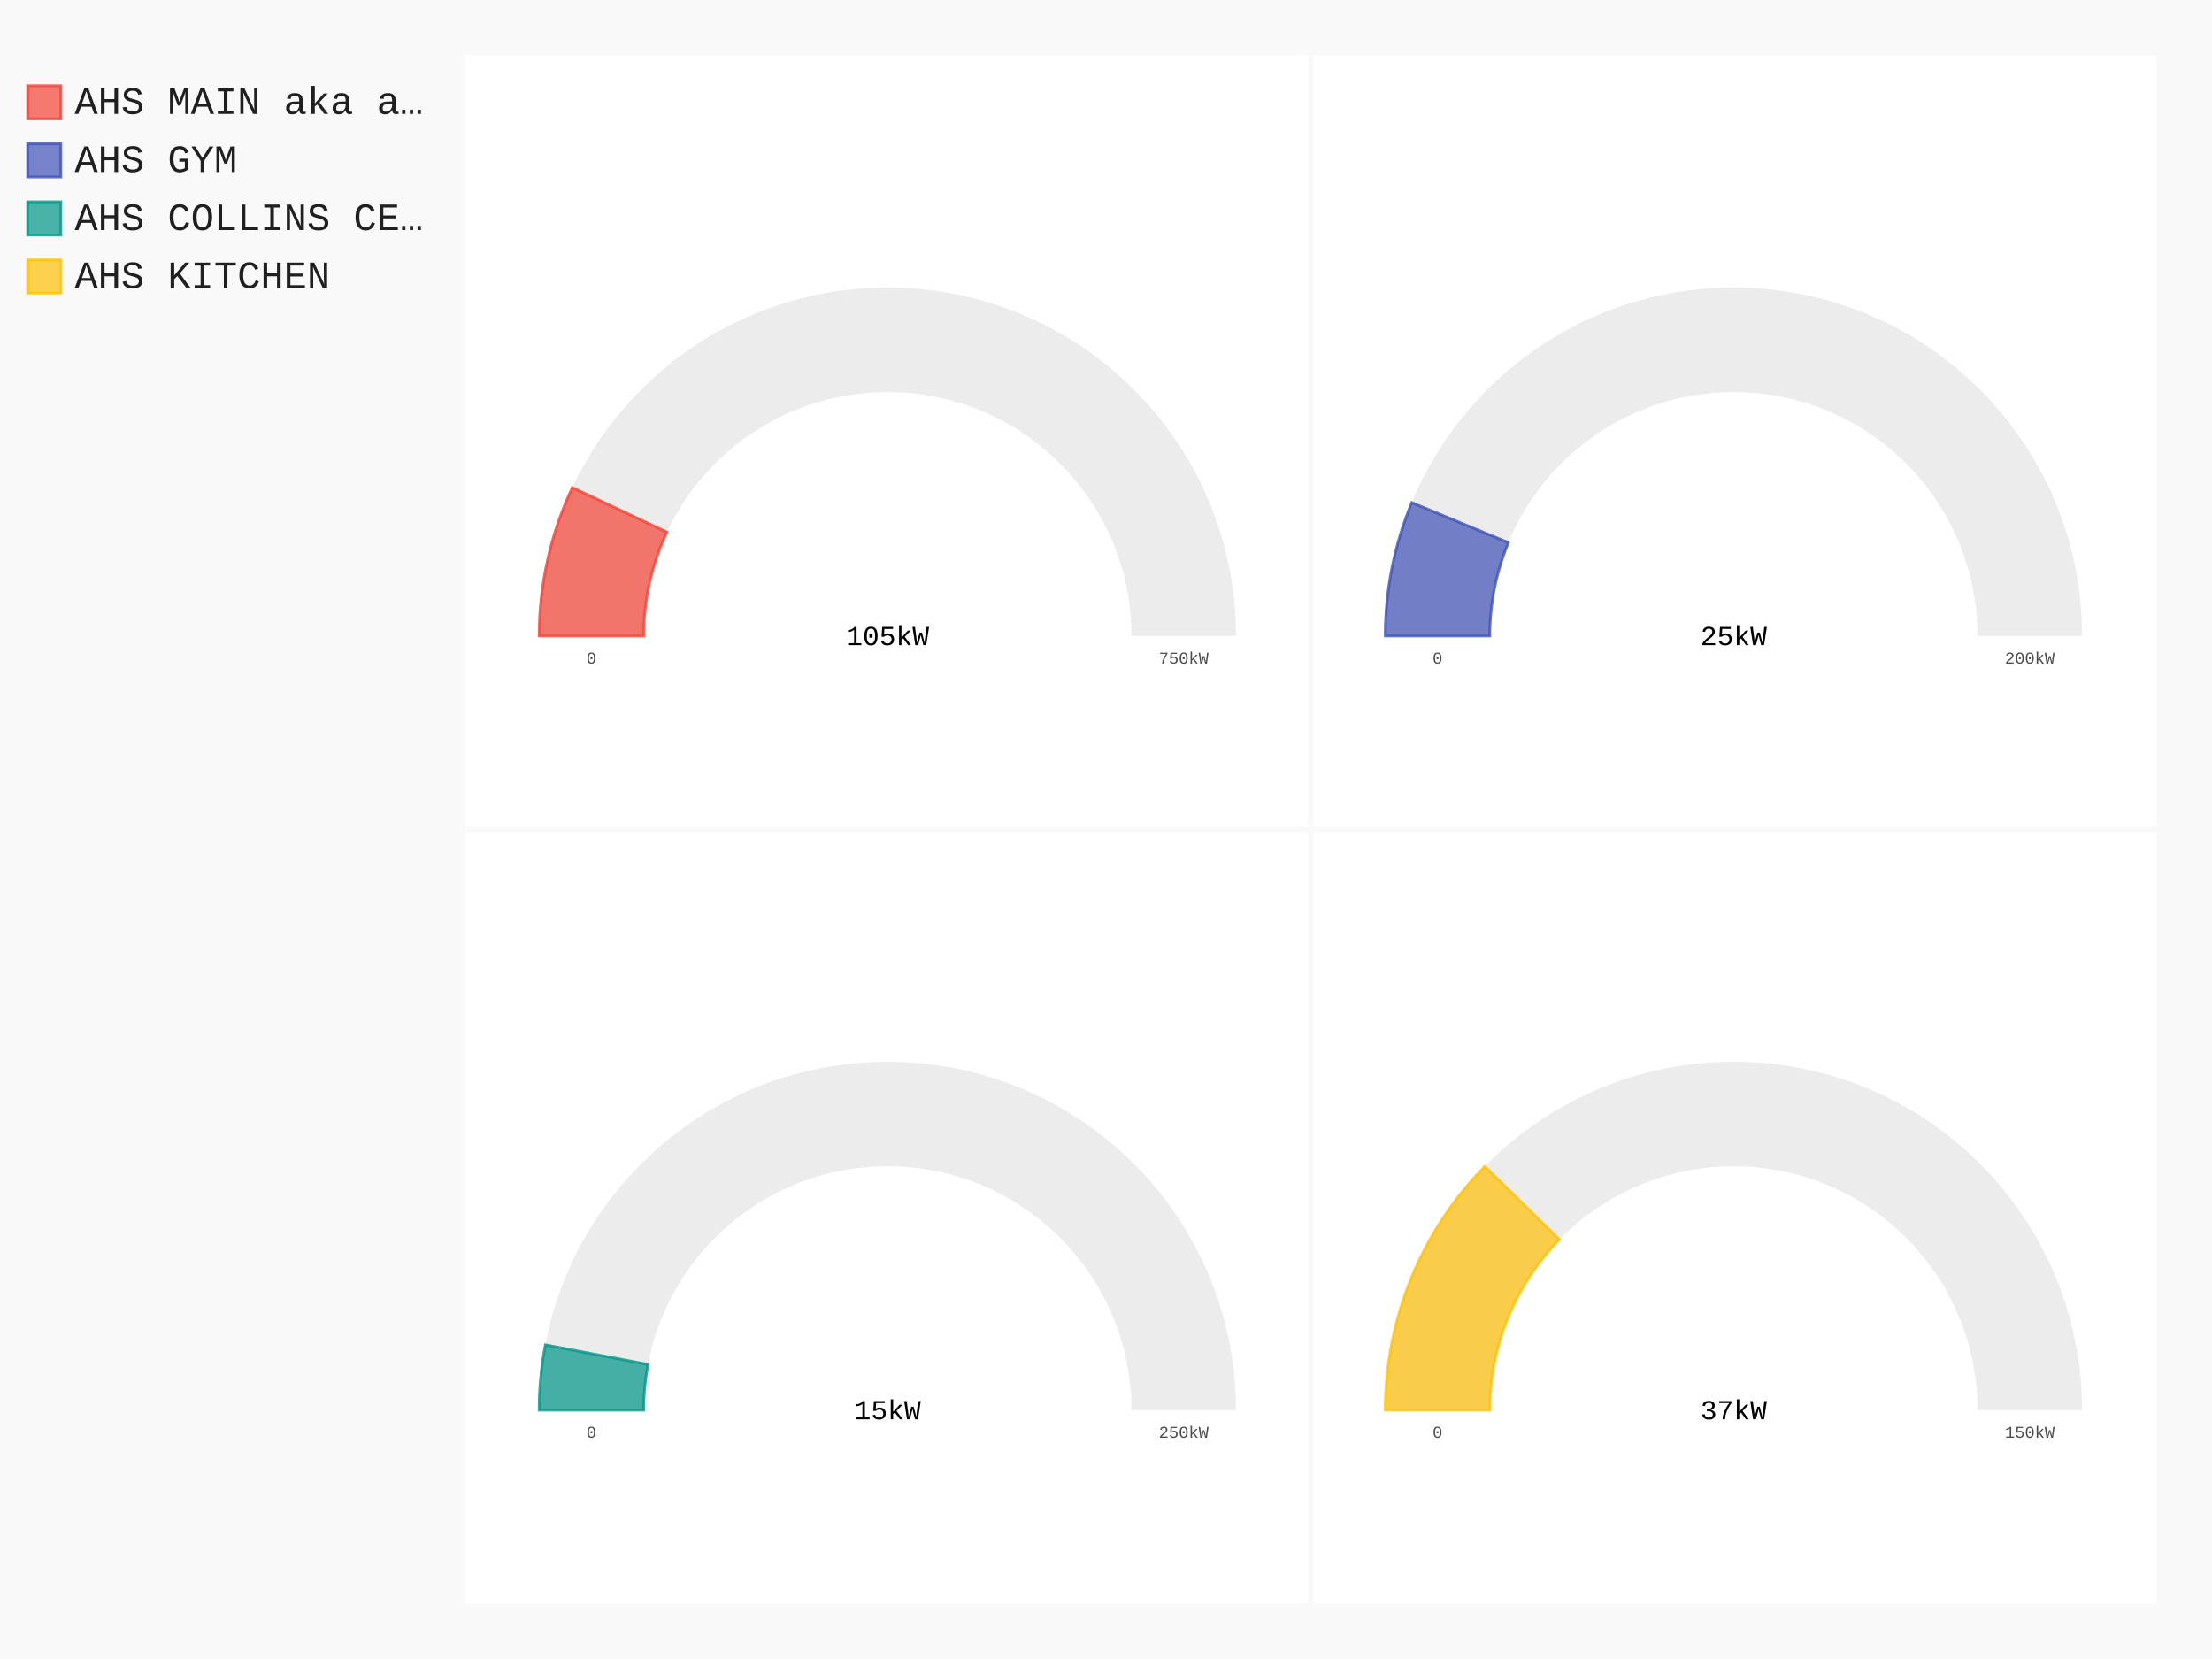
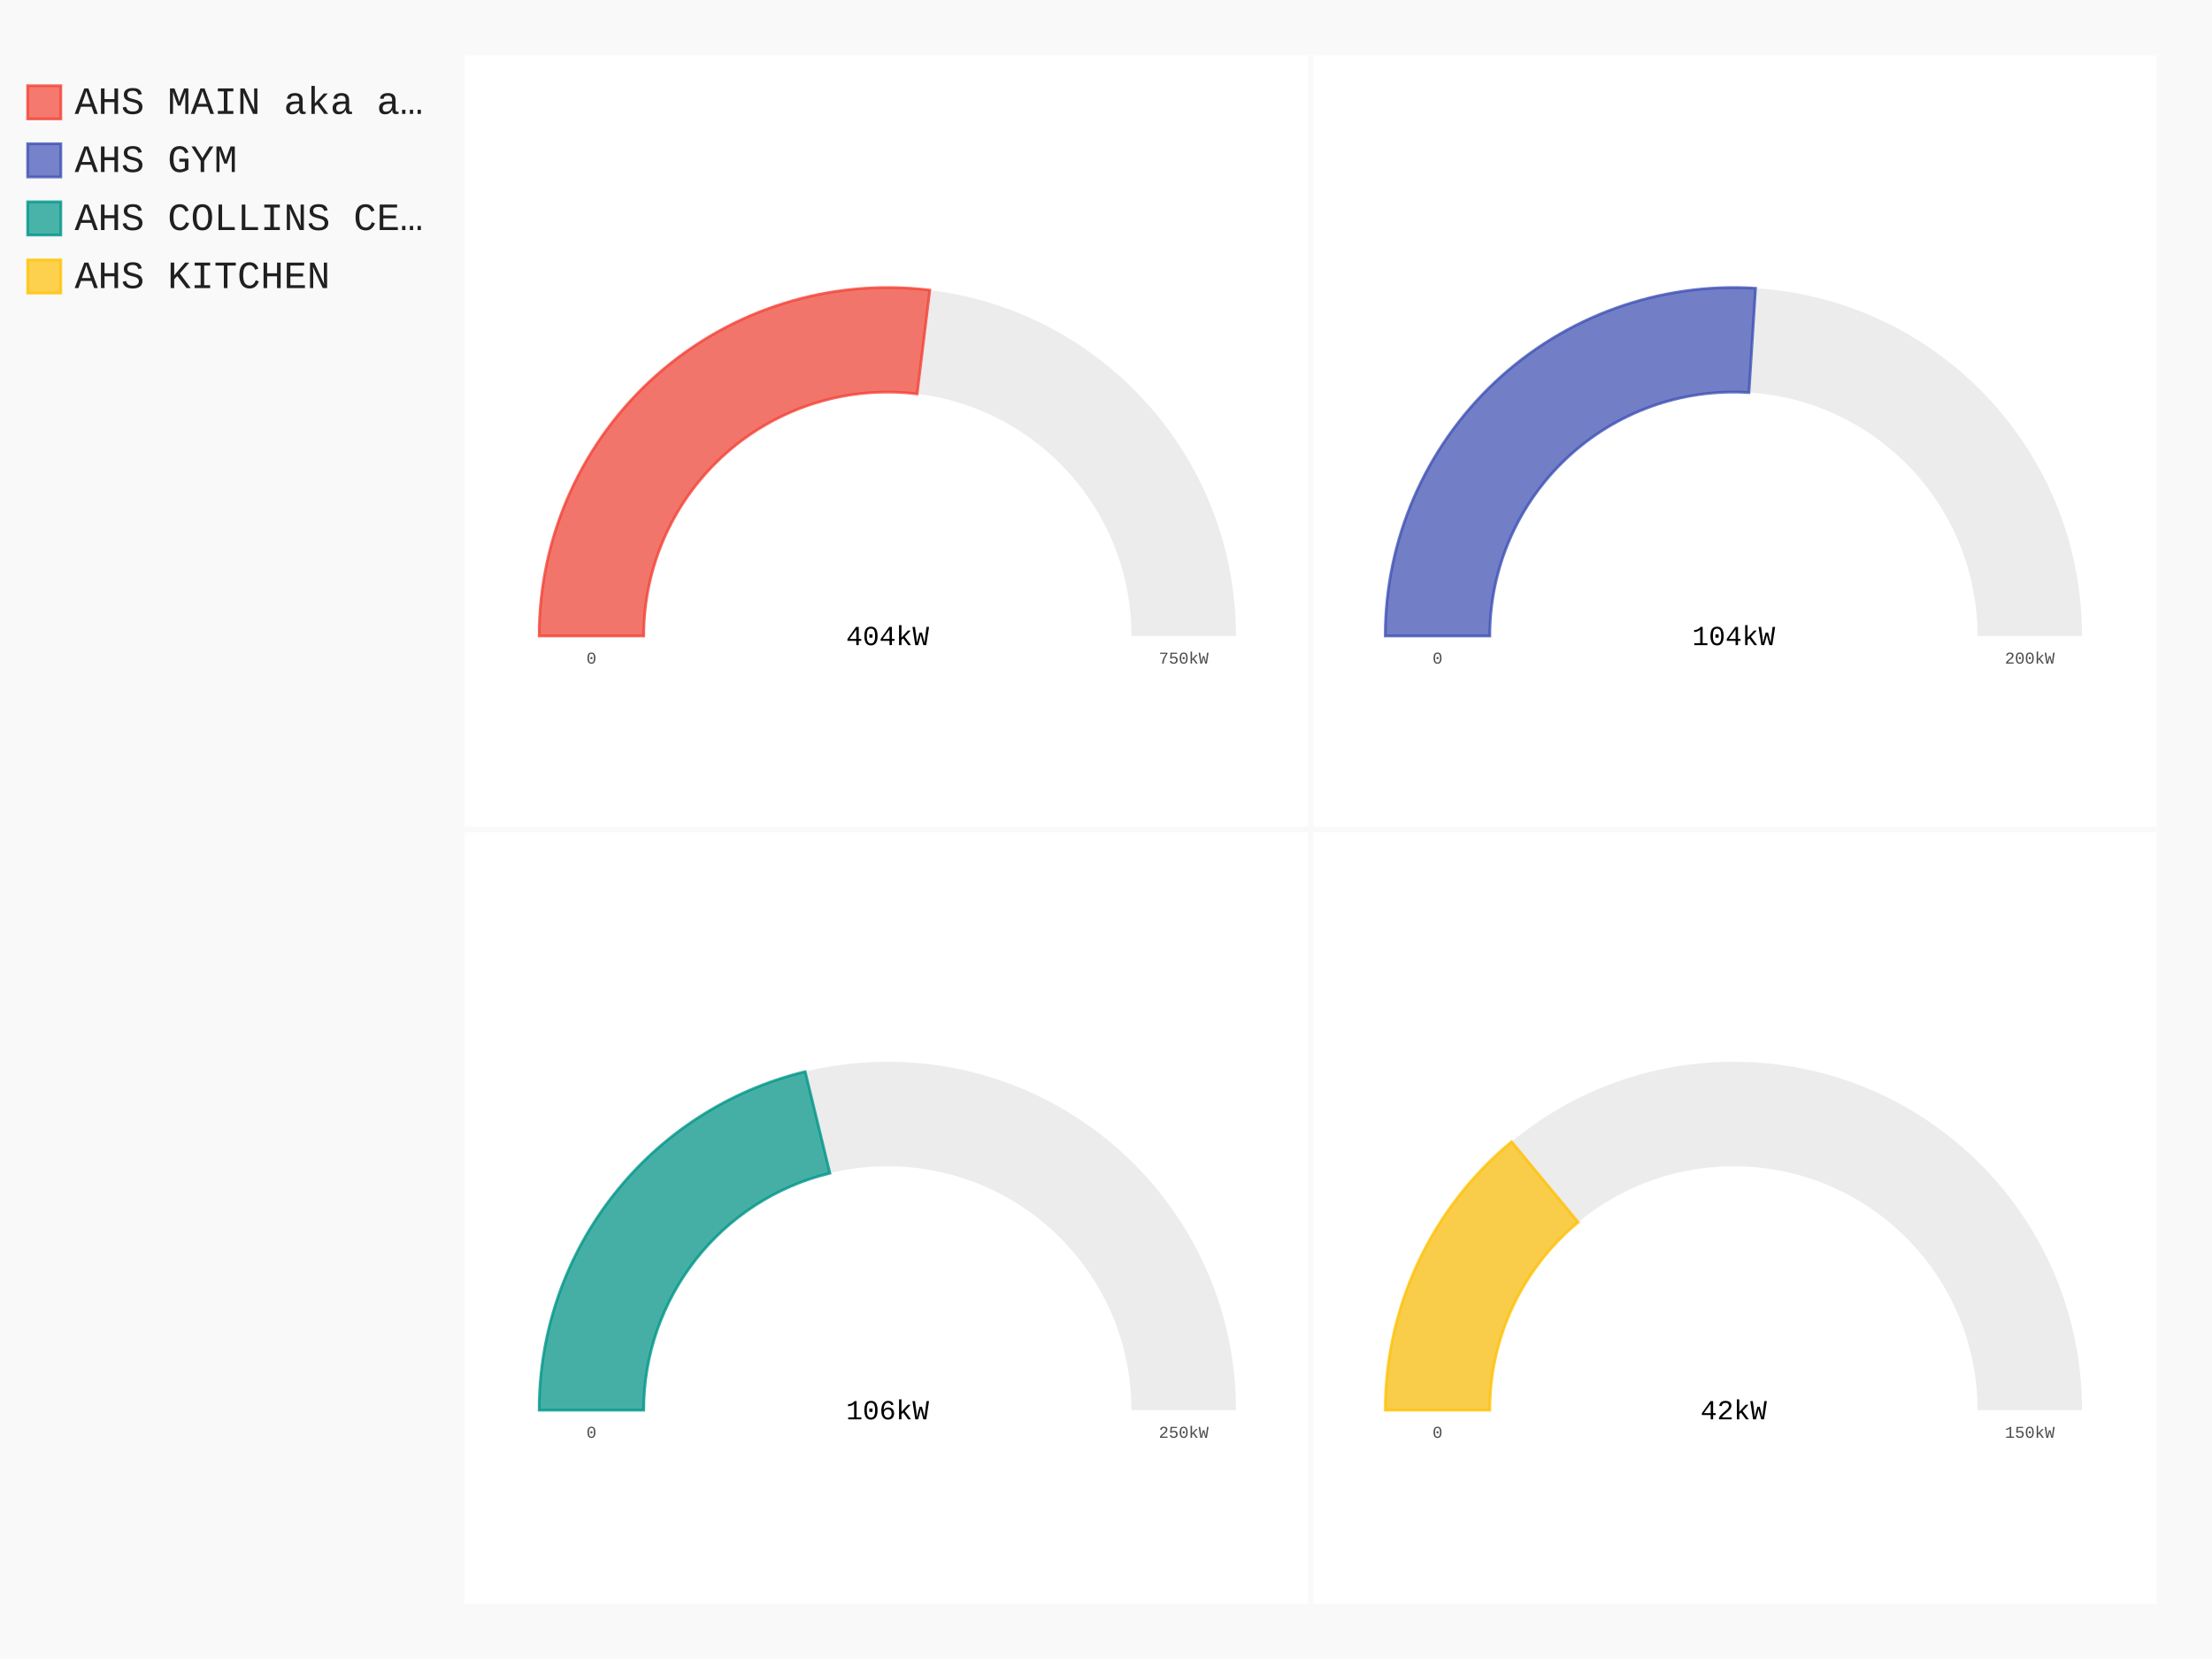
- <svg xmlns="http://www.w3.org/2000/svg" class="pygal-chart" id="chart-039d00a3-763c-4a93-95a0-199e30f77689" viewBox="0 0 800 600">
+ <svg xmlns="http://www.w3.org/2000/svg" class="pygal-chart" id="chart-d50c70e7-f84a-451e-ae73-c5f8f6c35229" viewBox="0 0 800 600">
  <defs>
-     <style type="text/css">#chart-039d00a3-763c-4a93-95a0-199e30f77689{-webkit-user-select:none;-webkit-font-smoothing:antialiased;font-family:Consolas,"Liberation Mono",Menlo,Courier,monospace}#chart-039d00a3-763c-4a93-95a0-199e30f77689 .title{font-family:Consolas,"Liberation Mono",Menlo,Courier,monospace;font-size:16px}#chart-039d00a3-763c-4a93-95a0-199e30f77689 .legends .legend text{font-family:Consolas,"Liberation Mono",Menlo,Courier,monospace;font-size:14px}#chart-039d00a3-763c-4a93-95a0-199e30f77689 .axis text{font-family:Consolas,"Liberation Mono",Menlo,Courier,monospace;font-size:10px}#chart-039d00a3-763c-4a93-95a0-199e30f77689 .axis text.major{font-family:Consolas,"Liberation Mono",Menlo,Courier,monospace;font-size:10px}#chart-039d00a3-763c-4a93-95a0-199e30f77689 .text-overlay text.value{font-family:Consolas,"Liberation Mono",Menlo,Courier,monospace;font-size:10px}#chart-039d00a3-763c-4a93-95a0-199e30f77689 .text-overlay text.label{font-family:Consolas,"Liberation Mono",Menlo,Courier,monospace;font-size:10px}#chart-039d00a3-763c-4a93-95a0-199e30f77689 .tooltip{font-family:Consolas,"Liberation Mono",Menlo,Courier,monospace;font-size:14px}#chart-039d00a3-763c-4a93-95a0-199e30f77689 text.no_data{font-family:Consolas,"Liberation Mono",Menlo,Courier,monospace;font-size:64px}
- #chart-039d00a3-763c-4a93-95a0-199e30f77689{background-color:rgba(249,249,249,1)}#chart-039d00a3-763c-4a93-95a0-199e30f77689 path,#chart-039d00a3-763c-4a93-95a0-199e30f77689 line,#chart-039d00a3-763c-4a93-95a0-199e30f77689 rect,#chart-039d00a3-763c-4a93-95a0-199e30f77689 circle{-webkit-transition:150ms;-moz-transition:150ms;transition:150ms}#chart-039d00a3-763c-4a93-95a0-199e30f77689 .graph &gt; .background{fill:rgba(249,249,249,1)}#chart-039d00a3-763c-4a93-95a0-199e30f77689 .plot &gt; .background{fill:rgba(255,255,255,1)}#chart-039d00a3-763c-4a93-95a0-199e30f77689 .graph{fill:rgba(0,0,0,.87)}#chart-039d00a3-763c-4a93-95a0-199e30f77689 text.no_data{fill:rgba(0,0,0,1)}#chart-039d00a3-763c-4a93-95a0-199e30f77689 .title{fill:rgba(0,0,0,1)}#chart-039d00a3-763c-4a93-95a0-199e30f77689 .legends .legend text{fill:rgba(0,0,0,.87)}#chart-039d00a3-763c-4a93-95a0-199e30f77689 .legends .legend:hover text{fill:rgba(0,0,0,1)}#chart-039d00a3-763c-4a93-95a0-199e30f77689 .axis .line{stroke:rgba(0,0,0,1)}#chart-039d00a3-763c-4a93-95a0-199e30f77689 .axis .guide.line{stroke:rgba(0,0,0,.54)}#chart-039d00a3-763c-4a93-95a0-199e30f77689 .axis .major.line{stroke:rgba(0,0,0,.87)}#chart-039d00a3-763c-4a93-95a0-199e30f77689 .axis text.major{fill:rgba(0,0,0,1)}#chart-039d00a3-763c-4a93-95a0-199e30f77689 .axis.y .guides:hover .guide.line,#chart-039d00a3-763c-4a93-95a0-199e30f77689 .line-graph .axis.x .guides:hover .guide.line,#chart-039d00a3-763c-4a93-95a0-199e30f77689 .stackedline-graph .axis.x .guides:hover .guide.line,#chart-039d00a3-763c-4a93-95a0-199e30f77689 .xy-graph .axis.x .guides:hover .guide.line{stroke:rgba(0,0,0,1)}#chart-039d00a3-763c-4a93-95a0-199e30f77689 .axis .guides:hover text{fill:rgba(0,0,0,1)}#chart-039d00a3-763c-4a93-95a0-199e30f77689 .reactive{fill-opacity:.7;stroke-opacity:.8}#chart-039d00a3-763c-4a93-95a0-199e30f77689 .ci{stroke:rgba(0,0,0,.87)}#chart-039d00a3-763c-4a93-95a0-199e30f77689 .reactive.active,#chart-039d00a3-763c-4a93-95a0-199e30f77689 .active .reactive{fill-opacity:.8;stroke-opacity:.9;stroke-width:4}#chart-039d00a3-763c-4a93-95a0-199e30f77689 .ci .reactive.active{stroke-width:1.5}#chart-039d00a3-763c-4a93-95a0-199e30f77689 .series text{fill:rgba(0,0,0,1)}#chart-039d00a3-763c-4a93-95a0-199e30f77689 .tooltip rect{fill:rgba(255,255,255,1);stroke:rgba(0,0,0,1);-webkit-transition:opacity 150ms;-moz-transition:opacity 150ms;transition:opacity 150ms}#chart-039d00a3-763c-4a93-95a0-199e30f77689 .tooltip .label{fill:rgba(0,0,0,.87)}#chart-039d00a3-763c-4a93-95a0-199e30f77689 .tooltip .label{fill:rgba(0,0,0,.87)}#chart-039d00a3-763c-4a93-95a0-199e30f77689 .tooltip .legend{font-size:.8em;fill:rgba(0,0,0,.54)}#chart-039d00a3-763c-4a93-95a0-199e30f77689 .tooltip .x_label{font-size:.6em;fill:rgba(0,0,0,1)}#chart-039d00a3-763c-4a93-95a0-199e30f77689 .tooltip .xlink{font-size:.5em;text-decoration:underline}#chart-039d00a3-763c-4a93-95a0-199e30f77689 .tooltip .value{font-size:1.5em}#chart-039d00a3-763c-4a93-95a0-199e30f77689 .bound{font-size:.5em}#chart-039d00a3-763c-4a93-95a0-199e30f77689 .max-value{font-size:.75em;fill:rgba(0,0,0,.54)}#chart-039d00a3-763c-4a93-95a0-199e30f77689 .map-element{fill:rgba(255,255,255,1);stroke:rgba(0,0,0,.54) !important}#chart-039d00a3-763c-4a93-95a0-199e30f77689 .map-element .reactive{fill-opacity:inherit;stroke-opacity:inherit}#chart-039d00a3-763c-4a93-95a0-199e30f77689 .color-0,#chart-039d00a3-763c-4a93-95a0-199e30f77689 .color-0 a:visited{stroke:#F44336;fill:#F44336}#chart-039d00a3-763c-4a93-95a0-199e30f77689 .color-1,#chart-039d00a3-763c-4a93-95a0-199e30f77689 .color-1 a:visited{stroke:#3F51B5;fill:#3F51B5}#chart-039d00a3-763c-4a93-95a0-199e30f77689 .color-2,#chart-039d00a3-763c-4a93-95a0-199e30f77689 .color-2 a:visited{stroke:#009688;fill:#009688}#chart-039d00a3-763c-4a93-95a0-199e30f77689 .color-3,#chart-039d00a3-763c-4a93-95a0-199e30f77689 .color-3 a:visited{stroke:#FFC107;fill:#FFC107}#chart-039d00a3-763c-4a93-95a0-199e30f77689 .text-overlay .color-0 text{fill:black}#chart-039d00a3-763c-4a93-95a0-199e30f77689 .text-overlay .color-1 text{fill:black}#chart-039d00a3-763c-4a93-95a0-199e30f77689 .text-overlay .color-2 text{fill:black}#chart-039d00a3-763c-4a93-95a0-199e30f77689 .text-overlay .color-3 text{fill:black}
- #chart-039d00a3-763c-4a93-95a0-199e30f77689 text.no_data{text-anchor:middle}#chart-039d00a3-763c-4a93-95a0-199e30f77689 .guide.line{fill:none}#chart-039d00a3-763c-4a93-95a0-199e30f77689 .centered{text-anchor:middle}#chart-039d00a3-763c-4a93-95a0-199e30f77689 .title{text-anchor:middle}#chart-039d00a3-763c-4a93-95a0-199e30f77689 .legends .legend text{fill-opacity:1}#chart-039d00a3-763c-4a93-95a0-199e30f77689 .axis.x text{text-anchor:middle}#chart-039d00a3-763c-4a93-95a0-199e30f77689 .axis.x:not(.web) text[transform]{text-anchor:start}#chart-039d00a3-763c-4a93-95a0-199e30f77689 .axis.x:not(.web) text[transform].backwards{text-anchor:end}#chart-039d00a3-763c-4a93-95a0-199e30f77689 .axis.y text{text-anchor:end}#chart-039d00a3-763c-4a93-95a0-199e30f77689 .axis.y text[transform].backwards{text-anchor:start}#chart-039d00a3-763c-4a93-95a0-199e30f77689 .axis.y2 text{text-anchor:start}#chart-039d00a3-763c-4a93-95a0-199e30f77689 .axis.y2 text[transform].backwards{text-anchor:end}#chart-039d00a3-763c-4a93-95a0-199e30f77689 .axis .guide.line{stroke-dasharray:4,4}#chart-039d00a3-763c-4a93-95a0-199e30f77689 .axis .major.guide.line{stroke-dasharray:6,6}#chart-039d00a3-763c-4a93-95a0-199e30f77689 .horizontal .axis.y .guide.line,#chart-039d00a3-763c-4a93-95a0-199e30f77689 .horizontal .axis.y2 .guide.line,#chart-039d00a3-763c-4a93-95a0-199e30f77689 .vertical .axis.x .guide.line{opacity:0}#chart-039d00a3-763c-4a93-95a0-199e30f77689 .horizontal .axis.always_show .guide.line,#chart-039d00a3-763c-4a93-95a0-199e30f77689 .vertical .axis.always_show .guide.line{opacity:1 !important}#chart-039d00a3-763c-4a93-95a0-199e30f77689 .axis.y .guides:hover .guide.line,#chart-039d00a3-763c-4a93-95a0-199e30f77689 .axis.y2 .guides:hover .guide.line,#chart-039d00a3-763c-4a93-95a0-199e30f77689 .axis.x .guides:hover .guide.line{opacity:1}#chart-039d00a3-763c-4a93-95a0-199e30f77689 .axis .guides:hover text{opacity:1}#chart-039d00a3-763c-4a93-95a0-199e30f77689 .nofill{fill:none}#chart-039d00a3-763c-4a93-95a0-199e30f77689 .subtle-fill{fill-opacity:.2}#chart-039d00a3-763c-4a93-95a0-199e30f77689 .dot{stroke-width:1px;fill-opacity:1}#chart-039d00a3-763c-4a93-95a0-199e30f77689 .dot.active{stroke-width:5px}#chart-039d00a3-763c-4a93-95a0-199e30f77689 .dot.negative{fill:transparent}#chart-039d00a3-763c-4a93-95a0-199e30f77689 text,#chart-039d00a3-763c-4a93-95a0-199e30f77689 tspan{stroke:none !important}#chart-039d00a3-763c-4a93-95a0-199e30f77689 .series text.active{opacity:1}#chart-039d00a3-763c-4a93-95a0-199e30f77689 .tooltip rect{fill-opacity:.95;stroke-width:.5}#chart-039d00a3-763c-4a93-95a0-199e30f77689 .tooltip text{fill-opacity:1}#chart-039d00a3-763c-4a93-95a0-199e30f77689 .showable{visibility:hidden}#chart-039d00a3-763c-4a93-95a0-199e30f77689 .showable.shown{visibility:visible}#chart-039d00a3-763c-4a93-95a0-199e30f77689 .gauge-background{fill:rgba(229,229,229,1);stroke:none}#chart-039d00a3-763c-4a93-95a0-199e30f77689 .bg-lines{stroke:rgba(249,249,249,1);stroke-width:2px}</style>
+     <style type="text/css">#chart-d50c70e7-f84a-451e-ae73-c5f8f6c35229{-webkit-user-select:none;-webkit-font-smoothing:antialiased;font-family:Consolas,"Liberation Mono",Menlo,Courier,monospace}#chart-d50c70e7-f84a-451e-ae73-c5f8f6c35229 .title{font-family:Consolas,"Liberation Mono",Menlo,Courier,monospace;font-size:16px}#chart-d50c70e7-f84a-451e-ae73-c5f8f6c35229 .legends .legend text{font-family:Consolas,"Liberation Mono",Menlo,Courier,monospace;font-size:14px}#chart-d50c70e7-f84a-451e-ae73-c5f8f6c35229 .axis text{font-family:Consolas,"Liberation Mono",Menlo,Courier,monospace;font-size:10px}#chart-d50c70e7-f84a-451e-ae73-c5f8f6c35229 .axis text.major{font-family:Consolas,"Liberation Mono",Menlo,Courier,monospace;font-size:10px}#chart-d50c70e7-f84a-451e-ae73-c5f8f6c35229 .text-overlay text.value{font-family:Consolas,"Liberation Mono",Menlo,Courier,monospace;font-size:10px}#chart-d50c70e7-f84a-451e-ae73-c5f8f6c35229 .text-overlay text.label{font-family:Consolas,"Liberation Mono",Menlo,Courier,monospace;font-size:10px}#chart-d50c70e7-f84a-451e-ae73-c5f8f6c35229 .tooltip{font-family:Consolas,"Liberation Mono",Menlo,Courier,monospace;font-size:14px}#chart-d50c70e7-f84a-451e-ae73-c5f8f6c35229 text.no_data{font-family:Consolas,"Liberation Mono",Menlo,Courier,monospace;font-size:64px}
+ #chart-d50c70e7-f84a-451e-ae73-c5f8f6c35229{background-color:rgba(249,249,249,1)}#chart-d50c70e7-f84a-451e-ae73-c5f8f6c35229 path,#chart-d50c70e7-f84a-451e-ae73-c5f8f6c35229 line,#chart-d50c70e7-f84a-451e-ae73-c5f8f6c35229 rect,#chart-d50c70e7-f84a-451e-ae73-c5f8f6c35229 circle{-webkit-transition:150ms;-moz-transition:150ms;transition:150ms}#chart-d50c70e7-f84a-451e-ae73-c5f8f6c35229 .graph &gt; .background{fill:rgba(249,249,249,1)}#chart-d50c70e7-f84a-451e-ae73-c5f8f6c35229 .plot &gt; .background{fill:rgba(255,255,255,1)}#chart-d50c70e7-f84a-451e-ae73-c5f8f6c35229 .graph{fill:rgba(0,0,0,.87)}#chart-d50c70e7-f84a-451e-ae73-c5f8f6c35229 text.no_data{fill:rgba(0,0,0,1)}#chart-d50c70e7-f84a-451e-ae73-c5f8f6c35229 .title{fill:rgba(0,0,0,1)}#chart-d50c70e7-f84a-451e-ae73-c5f8f6c35229 .legends .legend text{fill:rgba(0,0,0,.87)}#chart-d50c70e7-f84a-451e-ae73-c5f8f6c35229 .legends .legend:hover text{fill:rgba(0,0,0,1)}#chart-d50c70e7-f84a-451e-ae73-c5f8f6c35229 .axis .line{stroke:rgba(0,0,0,1)}#chart-d50c70e7-f84a-451e-ae73-c5f8f6c35229 .axis .guide.line{stroke:rgba(0,0,0,.54)}#chart-d50c70e7-f84a-451e-ae73-c5f8f6c35229 .axis .major.line{stroke:rgba(0,0,0,.87)}#chart-d50c70e7-f84a-451e-ae73-c5f8f6c35229 .axis text.major{fill:rgba(0,0,0,1)}#chart-d50c70e7-f84a-451e-ae73-c5f8f6c35229 .axis.y .guides:hover .guide.line,#chart-d50c70e7-f84a-451e-ae73-c5f8f6c35229 .line-graph .axis.x .guides:hover .guide.line,#chart-d50c70e7-f84a-451e-ae73-c5f8f6c35229 .stackedline-graph .axis.x .guides:hover .guide.line,#chart-d50c70e7-f84a-451e-ae73-c5f8f6c35229 .xy-graph .axis.x .guides:hover .guide.line{stroke:rgba(0,0,0,1)}#chart-d50c70e7-f84a-451e-ae73-c5f8f6c35229 .axis .guides:hover text{fill:rgba(0,0,0,1)}#chart-d50c70e7-f84a-451e-ae73-c5f8f6c35229 .reactive{fill-opacity:.7;stroke-opacity:.8}#chart-d50c70e7-f84a-451e-ae73-c5f8f6c35229 .ci{stroke:rgba(0,0,0,.87)}#chart-d50c70e7-f84a-451e-ae73-c5f8f6c35229 .reactive.active,#chart-d50c70e7-f84a-451e-ae73-c5f8f6c35229 .active .reactive{fill-opacity:.8;stroke-opacity:.9;stroke-width:4}#chart-d50c70e7-f84a-451e-ae73-c5f8f6c35229 .ci .reactive.active{stroke-width:1.5}#chart-d50c70e7-f84a-451e-ae73-c5f8f6c35229 .series text{fill:rgba(0,0,0,1)}#chart-d50c70e7-f84a-451e-ae73-c5f8f6c35229 .tooltip rect{fill:rgba(255,255,255,1);stroke:rgba(0,0,0,1);-webkit-transition:opacity 150ms;-moz-transition:opacity 150ms;transition:opacity 150ms}#chart-d50c70e7-f84a-451e-ae73-c5f8f6c35229 .tooltip .label{fill:rgba(0,0,0,.87)}#chart-d50c70e7-f84a-451e-ae73-c5f8f6c35229 .tooltip .label{fill:rgba(0,0,0,.87)}#chart-d50c70e7-f84a-451e-ae73-c5f8f6c35229 .tooltip .legend{font-size:.8em;fill:rgba(0,0,0,.54)}#chart-d50c70e7-f84a-451e-ae73-c5f8f6c35229 .tooltip .x_label{font-size:.6em;fill:rgba(0,0,0,1)}#chart-d50c70e7-f84a-451e-ae73-c5f8f6c35229 .tooltip .xlink{font-size:.5em;text-decoration:underline}#chart-d50c70e7-f84a-451e-ae73-c5f8f6c35229 .tooltip .value{font-size:1.5em}#chart-d50c70e7-f84a-451e-ae73-c5f8f6c35229 .bound{font-size:.5em}#chart-d50c70e7-f84a-451e-ae73-c5f8f6c35229 .max-value{font-size:.75em;fill:rgba(0,0,0,.54)}#chart-d50c70e7-f84a-451e-ae73-c5f8f6c35229 .map-element{fill:rgba(255,255,255,1);stroke:rgba(0,0,0,.54) !important}#chart-d50c70e7-f84a-451e-ae73-c5f8f6c35229 .map-element .reactive{fill-opacity:inherit;stroke-opacity:inherit}#chart-d50c70e7-f84a-451e-ae73-c5f8f6c35229 .color-0,#chart-d50c70e7-f84a-451e-ae73-c5f8f6c35229 .color-0 a:visited{stroke:#F44336;fill:#F44336}#chart-d50c70e7-f84a-451e-ae73-c5f8f6c35229 .color-1,#chart-d50c70e7-f84a-451e-ae73-c5f8f6c35229 .color-1 a:visited{stroke:#3F51B5;fill:#3F51B5}#chart-d50c70e7-f84a-451e-ae73-c5f8f6c35229 .color-2,#chart-d50c70e7-f84a-451e-ae73-c5f8f6c35229 .color-2 a:visited{stroke:#009688;fill:#009688}#chart-d50c70e7-f84a-451e-ae73-c5f8f6c35229 .color-3,#chart-d50c70e7-f84a-451e-ae73-c5f8f6c35229 .color-3 a:visited{stroke:#FFC107;fill:#FFC107}#chart-d50c70e7-f84a-451e-ae73-c5f8f6c35229 .text-overlay .color-0 text{fill:black}#chart-d50c70e7-f84a-451e-ae73-c5f8f6c35229 .text-overlay .color-1 text{fill:black}#chart-d50c70e7-f84a-451e-ae73-c5f8f6c35229 .text-overlay .color-2 text{fill:black}#chart-d50c70e7-f84a-451e-ae73-c5f8f6c35229 .text-overlay .color-3 text{fill:black}
+ #chart-d50c70e7-f84a-451e-ae73-c5f8f6c35229 text.no_data{text-anchor:middle}#chart-d50c70e7-f84a-451e-ae73-c5f8f6c35229 .guide.line{fill:none}#chart-d50c70e7-f84a-451e-ae73-c5f8f6c35229 .centered{text-anchor:middle}#chart-d50c70e7-f84a-451e-ae73-c5f8f6c35229 .title{text-anchor:middle}#chart-d50c70e7-f84a-451e-ae73-c5f8f6c35229 .legends .legend text{fill-opacity:1}#chart-d50c70e7-f84a-451e-ae73-c5f8f6c35229 .axis.x text{text-anchor:middle}#chart-d50c70e7-f84a-451e-ae73-c5f8f6c35229 .axis.x:not(.web) text[transform]{text-anchor:start}#chart-d50c70e7-f84a-451e-ae73-c5f8f6c35229 .axis.x:not(.web) text[transform].backwards{text-anchor:end}#chart-d50c70e7-f84a-451e-ae73-c5f8f6c35229 .axis.y text{text-anchor:end}#chart-d50c70e7-f84a-451e-ae73-c5f8f6c35229 .axis.y text[transform].backwards{text-anchor:start}#chart-d50c70e7-f84a-451e-ae73-c5f8f6c35229 .axis.y2 text{text-anchor:start}#chart-d50c70e7-f84a-451e-ae73-c5f8f6c35229 .axis.y2 text[transform].backwards{text-anchor:end}#chart-d50c70e7-f84a-451e-ae73-c5f8f6c35229 .axis .guide.line{stroke-dasharray:4,4}#chart-d50c70e7-f84a-451e-ae73-c5f8f6c35229 .axis .major.guide.line{stroke-dasharray:6,6}#chart-d50c70e7-f84a-451e-ae73-c5f8f6c35229 .horizontal .axis.y .guide.line,#chart-d50c70e7-f84a-451e-ae73-c5f8f6c35229 .horizontal .axis.y2 .guide.line,#chart-d50c70e7-f84a-451e-ae73-c5f8f6c35229 .vertical .axis.x .guide.line{opacity:0}#chart-d50c70e7-f84a-451e-ae73-c5f8f6c35229 .horizontal .axis.always_show .guide.line,#chart-d50c70e7-f84a-451e-ae73-c5f8f6c35229 .vertical .axis.always_show .guide.line{opacity:1 !important}#chart-d50c70e7-f84a-451e-ae73-c5f8f6c35229 .axis.y .guides:hover .guide.line,#chart-d50c70e7-f84a-451e-ae73-c5f8f6c35229 .axis.y2 .guides:hover .guide.line,#chart-d50c70e7-f84a-451e-ae73-c5f8f6c35229 .axis.x .guides:hover .guide.line{opacity:1}#chart-d50c70e7-f84a-451e-ae73-c5f8f6c35229 .axis .guides:hover text{opacity:1}#chart-d50c70e7-f84a-451e-ae73-c5f8f6c35229 .nofill{fill:none}#chart-d50c70e7-f84a-451e-ae73-c5f8f6c35229 .subtle-fill{fill-opacity:.2}#chart-d50c70e7-f84a-451e-ae73-c5f8f6c35229 .dot{stroke-width:1px;fill-opacity:1}#chart-d50c70e7-f84a-451e-ae73-c5f8f6c35229 .dot.active{stroke-width:5px}#chart-d50c70e7-f84a-451e-ae73-c5f8f6c35229 .dot.negative{fill:transparent}#chart-d50c70e7-f84a-451e-ae73-c5f8f6c35229 text,#chart-d50c70e7-f84a-451e-ae73-c5f8f6c35229 tspan{stroke:none !important}#chart-d50c70e7-f84a-451e-ae73-c5f8f6c35229 .series text.active{opacity:1}#chart-d50c70e7-f84a-451e-ae73-c5f8f6c35229 .tooltip rect{fill-opacity:.95;stroke-width:.5}#chart-d50c70e7-f84a-451e-ae73-c5f8f6c35229 .tooltip text{fill-opacity:1}#chart-d50c70e7-f84a-451e-ae73-c5f8f6c35229 .showable{visibility:hidden}#chart-d50c70e7-f84a-451e-ae73-c5f8f6c35229 .showable.shown{visibility:visible}#chart-d50c70e7-f84a-451e-ae73-c5f8f6c35229 .gauge-background{fill:rgba(229,229,229,1);stroke:none}#chart-d50c70e7-f84a-451e-ae73-c5f8f6c35229 .bg-lines{stroke:rgba(249,249,249,1);stroke-width:2px}</style>
  </defs>
  <g class="graph solidgauge-graph vertical">
    <rect class="background" height="600" width="800" x="0" y="0" />
    <g class="plot" transform="translate(168, 20)">
      <rect class="background" height="560" width="612.0" x="0" y="0" />
      <path class="bg-lines" d="M306.0 0 L306.0 560" />
      <path class="bg-lines" d="M0 280.0 L612.0 280.0" />
      <g class="series serie-0 color-0">
        <path class="gauge-background reactive" d="M27 210 A126 126 0 1 1 279 210 L241.2 210 A88.2 88.2 0 1 0 64.8 210 z" />
        <text class="y-0 bound reactive" text-anchor="middle" x="45.9" y="220">0</text>
        <text class="y-1 bound reactive" text-anchor="middle" x="260.1" y="220.0">750kW</text>
        <g class="gauge">
-           <path class="slice reactive tooltip-trigger" d="M27 210 A126 126 0 0 1 38.992 156.352 L73.194 172.446 A88.2 88.2 0 0 0 64.8 210 z" />
+           <path class="slice reactive tooltip-trigger" d="M27 210 A126 126 0 0 1 168.268 84.928 L163.688 122.45 A88.2 88.2 0 0 0 64.8 210 z" />
        </g>
      </g>
      <g class="series serie-1 color-1">
        <path class="gauge-background reactive" d="M333 210 A126 126 0 1 1 585 210 L547.2 210 A88.2 88.2 0 1 0 370.8 210 z" />
        <text class="y-0 bound reactive" text-anchor="middle" x="351.9" y="220">0</text>
        <text class="y-1 bound reactive" text-anchor="middle" x="566.1" y="220.0">200kW</text>
        <g class="gauge">
-           <path class="slice reactive tooltip-trigger" d="M333 210 A126 126 0 0 1 342.591 161.782 L377.514 176.247 A88.2 88.2 0 0 0 370.8 210 z" />
+           <path class="slice reactive tooltip-trigger" d="M333 210 A126 126 0 0 1 466.912 84.249 L464.538 121.974 A88.2 88.2 0 0 0 370.8 210 z" />
        </g>
      </g>
      <g class="series serie-2 color-2">
        <path class="gauge-background reactive" d="M27 490 A126 126 0 1 1 279 490 L241.2 490 A88.2 88.2 0 1 0 64.8 490 z" />
        <text class="y-0 bound reactive" text-anchor="middle" x="45.9" y="500.0">0</text>
        <text class="y-1 bound reactive" text-anchor="middle" x="260.1" y="500.0">250kW</text>
        <g class="gauge">
-           <path class="slice reactive tooltip-trigger" d="M27 490 A126 126 0 0 1 29.232 466.39 L66.362 473.473 A88.2 88.2 0 0 0 64.8 490 z" />
+           <path class="slice reactive tooltip-trigger" d="M27 490 A126 126 0 0 1 123.201 367.574 L132.141 404.302 A88.2 88.2 0 0 0 64.8 490 z" />
        </g>
      </g>
      <g class="series serie-3 color-3">
        <path class="gauge-background reactive" d="M333 490 A126 126 0 1 1 585 490 L547.2 490 A88.2 88.2 0 1 0 370.8 490 z" />
        <text class="y-0 bound reactive" text-anchor="middle" x="351.9" y="500.0">0</text>
        <text class="y-1 bound reactive" text-anchor="middle" x="566.1" y="500.0">150kW</text>
        <g class="gauge">
-           <path class="slice reactive tooltip-trigger" d="M333 490 A126 126 0 0 1 368.976 401.842 L395.984 428.29 A88.2 88.2 0 0 0 370.8 490 z" />
+           <path class="slice reactive tooltip-trigger" d="M333 490 A126 126 0 0 1 378.685 392.915 L402.779 422.041 A88.2 88.2 0 0 0 370.8 490 z" />
        </g>
      </g>
    </g>
    <g class="titles" />
    <g class="plot overlay" transform="translate(168, 20)">
      <g class="series serie-0 color-0" />
      <g class="series serie-1 color-1" />
      <g class="series serie-2 color-2" />
      <g class="series serie-3 color-3" />
    </g>
    <g class="plot text-overlay" transform="translate(168, 20)">
      <g class="series serie-0 color-0">
-         <text class="value gauge-sum" text-anchor="middle" x="153.0" y="213.333">105kW</text>
+         <text class="value gauge-sum" text-anchor="middle" x="153.0" y="213.333">404kW</text>
      </g>
      <g class="series serie-1 color-1">
-         <text class="value gauge-sum" text-anchor="middle" x="459.0" y="213.333">25kW</text>
+         <text class="value gauge-sum" text-anchor="middle" x="459.0" y="213.333">104kW</text>
      </g>
      <g class="series serie-2 color-2">
-         <text class="value gauge-sum" text-anchor="middle" x="153.0" y="493.333">15kW</text>
+         <text class="value gauge-sum" text-anchor="middle" x="153.0" y="493.333">106kW</text>
      </g>
      <g class="series serie-3 color-3">
-         <text class="value gauge-sum" text-anchor="middle" x="459.0" y="493.333">37kW</text>
+         <text class="value gauge-sum" text-anchor="middle" x="459.0" y="493.333">42kW</text>
      </g>
    </g>
    <g class="plot tooltip-overlay" transform="translate(168, 20)">
      <g class="tooltip" style="opacity: 0" transform="translate(0 0)">
        <rect class="tooltip-box" height="0" rx="0" ry="0" width="0" />
        <g class="text" />
      </g>
    </g>
    <g class="legends" transform="translate(10, 30)">
      <g class="legend reactive activate-serie" id="activate-serie-0">
        <rect class="color-0 reactive" height="12" width="12" x="0.0" y="1.0" />
        <text x="17.0" y="11.2">AHS MAIN aka a…</text>
      </g>
      <g class="legend reactive activate-serie" id="activate-serie-1">
        <rect class="color-1 reactive" height="12" width="12" x="0.0" y="22.0" />
        <text x="17.0" y="32.2">AHS GYM</text>
      </g>
      <g class="legend reactive activate-serie" id="activate-serie-2">
        <rect class="color-2 reactive" height="12" width="12" x="0.0" y="43.0" />
        <text x="17.0" y="53.2">AHS COLLINS CE…</text>
      </g>
      <g class="legend reactive activate-serie" id="activate-serie-3">
        <rect class="color-3 reactive" height="12" width="12" x="0.0" y="64.0" />
        <text x="17.0" y="74.2">AHS KITCHEN</text>
      </g>
    </g>
    <g class="legends" transform="translate(790, 30)" />
  </g>
</svg>
